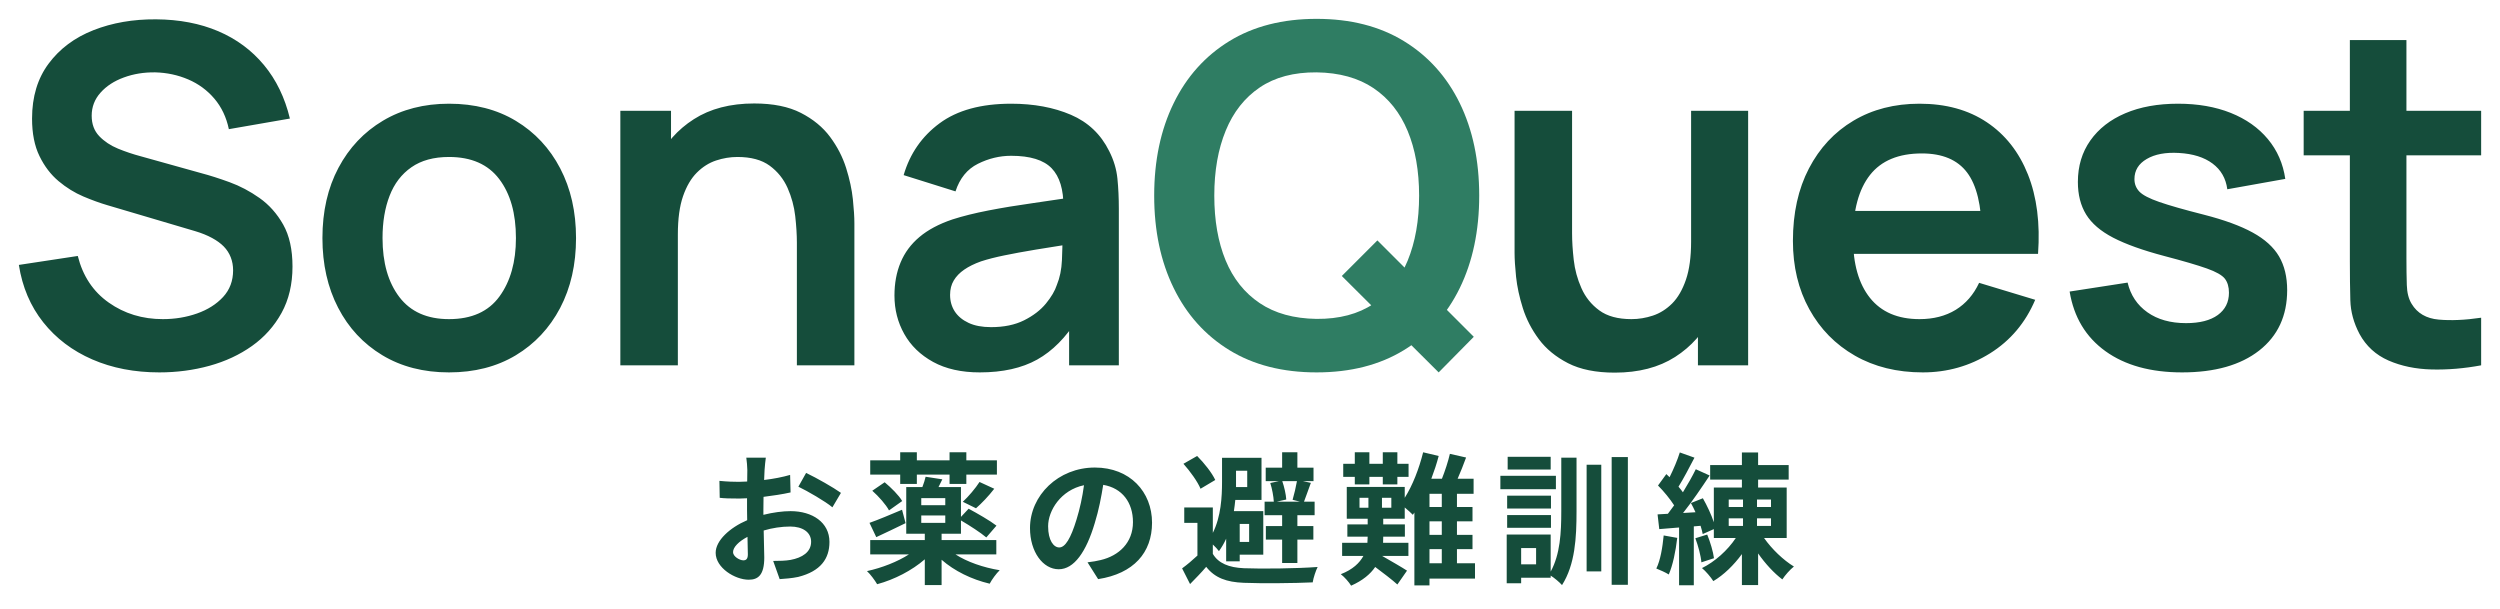
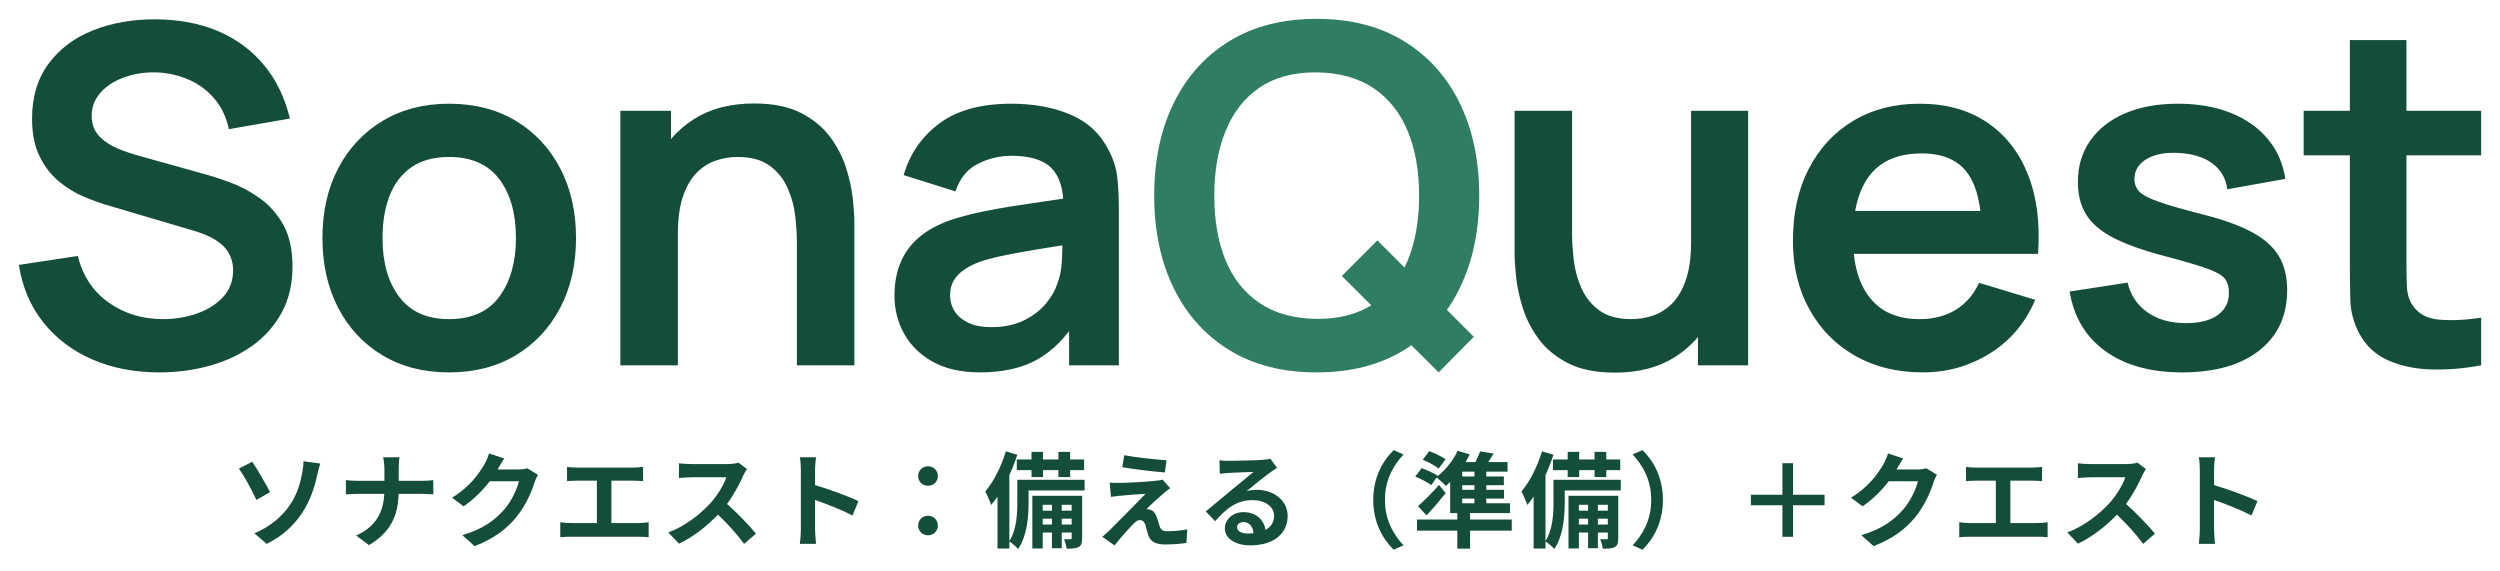
- <svg xmlns="http://www.w3.org/2000/svg" viewBox="0 0 530.35 129.05" role="img" aria-label="SonaQuest お薬の避難訓練">
+ <svg xmlns="http://www.w3.org/2000/svg" viewBox="0 0 530.35 121.05" role="img" aria-label="SonaQuest ソナクエスト：備える（準備）＋クエスト">
  <path fill="#154d3b" d="M33.8 79Q25.9 79 19.58 76.25Q13.25 73.5 9.18 68.38Q5.1 63.25 4 56.2L16.5 54.3Q18.1 60.7 23.08 64.2Q28.05 67.7 34.55 67.7Q38.4 67.7 41.8 66.5Q45.2 65.3 47.33 63Q49.45 60.7 49.45 57.35Q49.45 55.85 48.95 54.58Q48.45 53.3 47.48 52.3Q46.5 51.3 44.98 50.48Q43.45 49.65 41.45 49.05L22.85 43.55Q20.45 42.85 17.68 41.68Q14.9 40.5 12.43 38.43Q9.95 36.35 8.38 33.12Q6.8 29.9 6.8 25.15Q6.8 18.2 10.33 13.48Q13.85 8.75 19.83 6.4Q25.8 4.05 33.1 4.1Q40.5 4.15 46.3 6.62Q52.1 9.1 56 13.8Q59.9 18.5 61.5 25.15L48.55 27.4Q47.75 23.6 45.48 20.93Q43.2 18.25 39.93 16.85Q36.65 15.45 32.95 15.35Q29.35 15.3 26.28 16.43Q23.2 17.55 21.33 19.65Q19.45 21.75 19.45 24.55Q19.45 27.2 21.05 28.88Q22.65 30.55 25.03 31.53Q27.4 32.5 29.85 33.15L42.75 36.75Q45.4 37.45 48.7 38.65Q52 39.85 55.05 42Q58.1 44.15 60.08 47.65Q62.05 51.15 62.05 56.55Q62.05 62.15 59.73 66.38Q57.4 70.6 53.45 73.4Q49.5 76.2 44.43 77.6Q39.35 79 33.8 79ZM95.25 79Q87.15 79 81.1 75.35Q75.05 71.7 71.73 65.28Q68.4 58.85 68.4 50.5Q68.4 42 71.8 35.6Q75.2 29.2 81.25 25.6Q87.3 22 95.25 22Q103.4 22 109.45 25.65Q115.5 29.3 118.85 35.73Q122.2 42.15 122.2 50.5Q122.2 58.9 118.83 65.33Q115.45 71.75 109.4 75.38Q103.35 79 95.25 79ZM95.25 67.7Q102.45 67.7 105.95 62.9Q109.45 58.1 109.45 50.5Q109.45 42.65 105.9 37.98Q102.35 33.3 95.25 33.3Q90.4 33.3 87.28 35.48Q84.15 37.65 82.65 41.53Q81.15 45.4 81.15 50.5Q81.15 58.35 84.73 63.03Q88.3 67.7 95.25 67.7ZM169.05 77.5L169.05 51.5Q169.05 48.95 168.7 45.85Q168.35 42.75 167.08 39.88Q165.8 37 163.28 35.15Q160.75 33.3 156.45 33.3Q154.15 33.3 151.9 34.05Q149.65 34.8 147.83 36.62Q146 38.45 144.9 41.62Q143.8 44.8 143.8 49.75L136.65 46.7Q136.65 39.8 139.33 34.2Q142 28.6 147.2 25.28Q152.4 21.95 160 21.95Q166 21.95 169.9 23.95Q173.8 25.95 176.1 29.05Q178.4 32.15 179.5 35.65Q180.6 39.15 180.93 42.28Q181.25 45.4 181.25 47.35L181.25 77.5L169.05 77.5ZM131.6 77.5L131.6 23.5L142.35 23.5L142.35 40.25L143.8 40.25L143.8 77.5L131.6 77.5ZM207.85 79Q202 79 197.95 76.78Q193.9 74.55 191.83 70.85Q189.75 67.15 189.75 62.7Q189.75 58.8 191.05 55.68Q192.35 52.55 195.05 50.28Q197.75 48 202.05 46.55Q205.3 45.5 209.68 44.65Q214.05 43.8 219.18 43.08Q224.3 42.35 229.9 41.5L225.6 43.95Q225.65 38.35 223.1 35.7Q220.55 33.05 214.5 33.05Q210.85 33.05 207.45 34.75Q204.05 36.45 202.7 40.6L191.7 37.15Q193.7 30.3 199.33 26.15Q204.95 22 214.5 22Q221.7 22 227.18 24.35Q232.65 26.7 235.3 32.05Q236.75 34.9 237.05 37.88Q237.35 40.85 237.35 44.35L237.35 77.5L226.8 77.5L226.8 65.8L228.55 67.7Q224.9 73.55 220.03 76.28Q215.15 79 207.85 79ZM210.25 69.4Q214.35 69.4 217.25 67.95Q220.15 66.5 221.88 64.4Q223.6 62.3 224.2 60.45Q225.15 58.15 225.28 55.18Q225.4 52.2 225.4 50.35L229.1 51.45Q223.65 52.3 219.75 52.95Q215.85 53.6 213.05 54.18Q210.25 54.75 208.1 55.45Q206 56.2 204.55 57.2Q203.1 58.2 202.33 59.5Q201.55 60.8 201.55 62.55Q201.55 64.55 202.55 66.08Q203.55 67.6 205.48 68.5Q207.4 69.4 210.25 69.4ZM342.55 79.05Q336.55 79.05 332.65 77.05Q328.75 75.05 326.45 71.95Q324.15 68.85 323.05 65.35Q321.95 61.85 321.62 58.73Q321.3 55.6 321.3 53.65L321.3 23.5L333.5 23.5L333.5 49.5Q333.5 52 333.85 55.12Q334.2 58.25 335.48 61.12Q336.75 64 339.28 65.85Q341.8 67.7 346.1 67.7Q348.4 67.7 350.65 66.95Q352.9 66.2 354.73 64.38Q356.55 62.55 357.65 59.35Q358.75 56.15 358.75 51.25L365.9 54.3Q365.9 61.2 363.23 66.8Q360.55 72.4 355.35 75.73Q350.15 79.05 342.55 79.05ZM360.2 77.5L360.2 60.75L358.75 60.75L358.75 23.5L370.85 23.5L370.85 77.5L360.2 77.5ZM407.9 79Q399.7 79 393.5 75.45Q387.3 71.9 383.83 65.6Q380.35 59.3 380.35 51.1Q380.35 42.25 383.75 35.73Q387.15 29.2 393.2 25.6Q399.25 22 407.2 22Q415.6 22 421.48 25.93Q427.35 29.85 430.2 37Q433.05 44.15 432.35 53.85L420.4 53.85L420.4 49.45Q420.35 40.65 417.3 36.6Q414.25 32.55 407.7 32.55Q400.3 32.55 396.7 37.12Q393.1 41.7 393.1 50.5Q393.1 58.7 396.7 63.2Q400.3 67.7 407.2 67.7Q411.65 67.7 414.88 65.73Q418.1 63.75 419.85 60L431.75 63.6Q428.65 70.9 422.18 74.95Q415.7 79 407.9 79ZM389.3 53.85L389.3 44.75L426.45 44.75L426.45 53.85L389.3 53.85ZM462.9 79Q452.9 79 446.65 74.5Q440.4 70 439.05 61.85L451.35 59.95Q452.3 63.95 455.55 66.25Q458.8 68.55 463.75 68.55Q468.1 68.55 470.48 66.83Q472.85 65.1 472.85 62.1Q472.85 60.25 471.98 59.12Q471.1 58 468.15 56.95Q465.2 55.9 459.1 54.3Q452.3 52.5 448.3 50.43Q444.3 48.35 442.55 45.5Q440.8 42.65 440.8 38.6Q440.8 33.55 443.45 29.8Q446.1 26.05 450.85 24.03Q455.6 22 462.05 22Q468.35 22 473.23 23.95Q478.1 25.9 481.1 29.5Q484.1 33.1 484.8 37.95L472.5 40.15Q472.05 36.7 469.38 34.7Q466.7 32.7 462.25 32.45Q458 32.2 455.4 33.73Q452.8 35.25 452.8 38Q452.8 39.55 453.85 40.65Q454.9 41.75 458.08 42.85Q461.25 43.95 467.55 45.55Q474 47.2 477.88 49.33Q481.75 51.45 483.48 54.4Q485.2 57.35 485.2 61.55Q485.2 69.7 479.28 74.35Q473.35 79 462.9 79ZM526.35 77.5Q521 78.5 515.88 78.38Q510.75 78.25 506.7 76.48Q502.65 74.7 500.55 70.85Q498.7 67.35 498.6 63.7Q498.5 60.05 498.5 55.45L498.5 8.5L510.5 8.5L510.5 54.75Q510.5 58 510.58 60.45Q510.65 62.9 511.6 64.45Q513.4 67.45 517.35 67.8Q521.3 68.15 526.35 67.4L526.35 77.5ZM488.7 32.95L488.7 23.5L526.35 23.5L526.35 32.95L488.7 32.95Z" />
  <path fill="#2f7d63" d="M305.2 79L284.65 58.55L292.2 51L312.65 71.45L305.2 79ZM279.3 79Q268.5 79 260.8 74.28Q253.1 69.55 248.98 61.1Q244.85 52.65 244.85 41.5Q244.85 30.35 248.98 21.9Q253.1 13.45 260.8 8.72Q268.5 4 279.3 4Q290.1 4 297.82 8.72Q305.55 13.45 309.68 21.9Q313.8 30.35 313.8 41.5Q313.8 52.65 309.68 61.1Q305.55 69.55 297.82 74.28Q290.1 79 279.3 79ZM279.3 67.65Q286.55 67.7 291.38 64.45Q296.2 61.2 298.62 55.3Q301.05 49.4 301.05 41.5Q301.05 33.6 298.62 27.78Q296.2 21.95 291.38 18.7Q286.55 15.45 279.3 15.35Q272.05 15.3 267.25 18.55Q262.45 21.8 260.03 27.7Q257.6 33.6 257.6 41.5Q257.6 49.4 260 55.23Q262.4 61.05 267.23 64.3Q272.05 67.55 279.3 67.65Z" />
-   <text x="265.18" y="121.45" text-anchor="middle" font-family="'Hiragino Sans', 'Hiragino Kaku Gothic ProN', 'BIZ UDPGothic', 'Yu Gothic UI', Meiryo, 'Noto Sans JP', sans-serif" font-size="30" font-weight="700" letter-spacing="3.6" fill="#154d3b">お薬の避難訓練</text>
+   <text x="265.18" y="114.41" text-anchor="middle" font-family="'Hiragino Sans', 'Hiragino Kaku Gothic ProN', 'BIZ UDPGothic', 'Yu Gothic UI', Meiryo, 'Noto Sans JP', sans-serif" font-size="22" font-weight="700" letter-spacing="0.88" fill="#154d3b">ソナクエスト：備える（準備）＋クエスト</text>
</svg>
